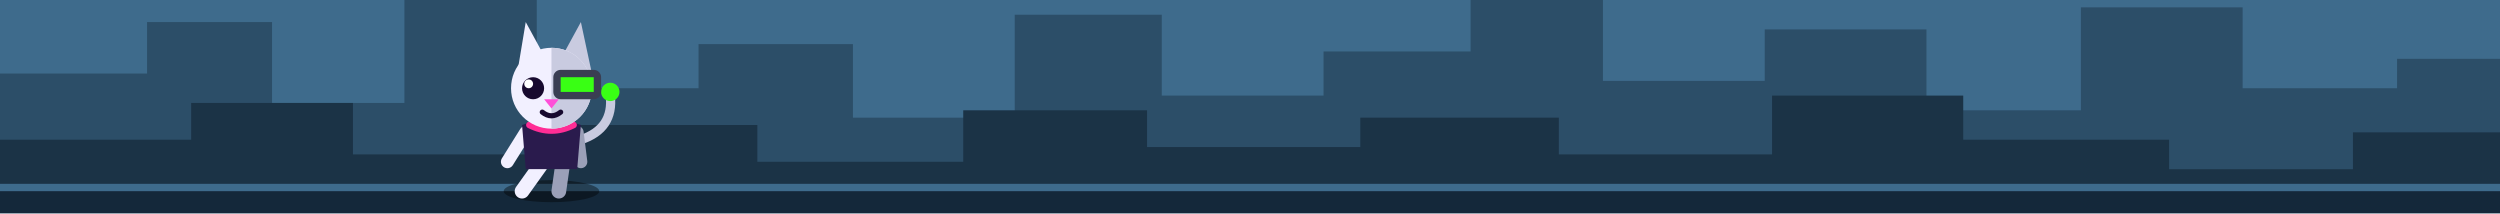
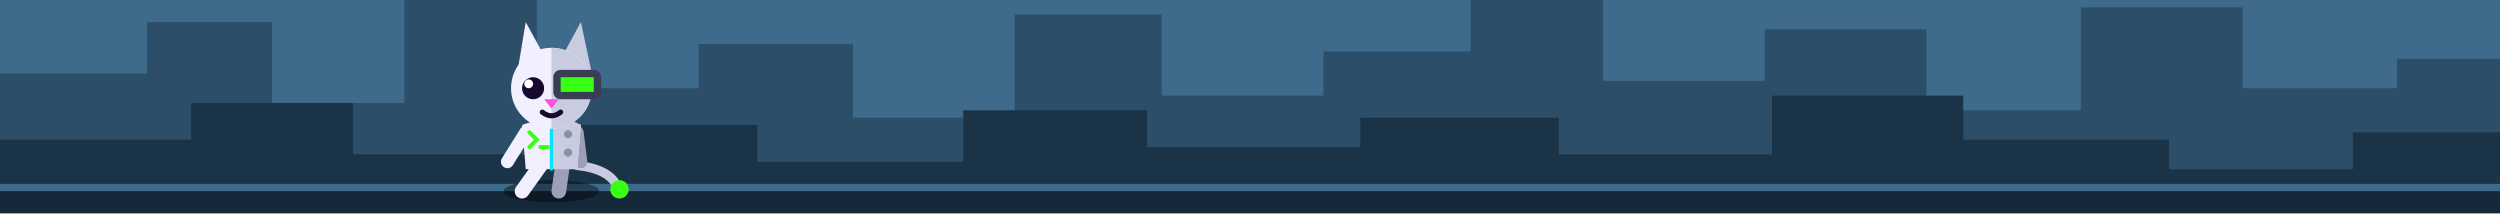
<svg xmlns="http://www.w3.org/2000/svg" width="680" height="58" viewBox="0 0 680 58" role="img">
  <defs>
    <path id="far" d="M0 60 L0 34 L40 34 L40 20 L74 20 L74 42 L110 42 L110 12 L146 12 L146 38 L190 38 L190 26 L232 26 L232 46 L276 46 L276 18 L316 18 L316 40 L360 40 L360 28 L400 28 L400 8 L436 8 L436 36 L480 36 L480 22 L524 22 L524 44 L566 44 L566 16 L610 16 L610 38 L652 38 L652 30 L680 30 L680 60 Z" />
    <path id="near" d="M0 30 L0 18 L52 18 L52 8 L96 8 L96 22 L150 22 L150 14 L206 14 L206 24 L262 24 L262 10 L312 10 L312 20 L370 20 L370 12 L424 12 L424 22 L482 22 L482 6 L534 6 L534 18 L590 18 L590 26 L640 26 L640 16 L680 16 L680 30 Z" />
    <g id="cat">
      <ellipse cx="0" cy="0" rx="13" ry="3" fill="#000000" opacity="0.4" />
-       <path d="M8 -14 Q17 -17 16 -26" stroke="#C9CBE0" stroke-width="2.5" fill="none" stroke-linecap="round" />
-       <circle cx="16" cy="-27" r="2.5" fill="#39FF14" />
+       <path d="M7 -7 Q16 -6 18 -1" stroke="#C9CBE0" stroke-width="2.5" fill="none" stroke-linecap="round" />
+       <circle cx="18.5" cy="-0.5" r="2.5" fill="#39FF14" />
      <line x1="-3" y1="-7" x2="-8" y2="0" stroke="#F2F0FF" stroke-width="4" stroke-linecap="round">
        <animate attributeName="x2" values="-8;-3.0;2;-3.0;-8" dur="0.85s" repeatCount="indefinite" />
      </line>
      <line x1="3" y1="-7" x2="2" y2="0" stroke="#9BA0B8" stroke-width="4" stroke-linecap="round">
        <animate attributeName="x2" values="2;-3.0;-8;-3.0;2" dur="0.85s" repeatCount="indefinite" />
      </line>
      <line x1="-7" y1="-16" x2="-12" y2="-8" stroke="#F2F0FF" stroke-width="3.5" stroke-linecap="round">
        <animate attributeName="x2" values="-12;-10.0;-8;-10.0;-12" dur="0.85s" repeatCount="indefinite" />
      </line>
      <line x1="7" y1="-16" x2="8" y2="-8" stroke="#9BA0B8" stroke-width="3.5" stroke-linecap="round">
        <animate attributeName="x2" values="8;10.0;12;10.0;8" dur="0.85s" repeatCount="indefinite" />
      </line>
-       <path d="M-8 -18 L-7 -6 L7 -6 L8 -18 Q0 -21 -8 -18 Z" fill="#2A1B4D" />
-       <path d="M-6 -18 Q0 -15 6 -18" stroke="#FF2D95" stroke-width="1.8" fill="none" stroke-linecap="round" />
+       <path d="M-8 -18 L-7 -6 L7 -6 L8 -18 Q0 -21 -8 -18 Z" fill="#F2F0FF" />
+       <path d="M0 -19.6 L0 -6 L7 -6 L8 -18 Q4 -20.3 0 -19.6 Z" fill="#C9CBE0" />
+       <path d="M0 -19.6 L0 -6" stroke="#00E5FF" stroke-width="0.9" fill="none" stroke-linecap="round" />
+       <circle cx="4.5" cy="-15.5" r="1.1" fill="#8A8FA6" />
+       <circle cx="4.5" cy="-10.5" r="1.1" fill="#8A8FA6" />
+       <path d="M-6 -16 L-4 -14 L-6 -12" stroke="#39FF14" stroke-width="1.1" fill="none" stroke-linecap="round" />
+       <path d="M-3 -12 L-1 -12" stroke="#39FF14" stroke-width="1.1" fill="none" stroke-linecap="round" />
      <path d="M-9 -34 L-7 -46 L-1 -35 Z" fill="#F2F0FF" />
      <path d="M2 -35 L8 -46 L11 -32 Z" fill="#C9CBE0" />
      <circle cx="0" cy="-28" r="11" fill="#F2F0FF" />
      <path d="M0 -39 C6.08 -39 11 -34.08 11 -28 C11 -21.92 6.08 -17 0 -17 Z" fill="#C9CBE0" />
      <circle cx="-5" cy="-28" r="3" fill="#17092E" />
      <circle cx="-6.2" cy="-29.2" r="1.2" fill="#FFFFFF" />
      <path d="M-2 -25 L2 -25 L0 -22.5 Z" fill="#FF4FD8" />
      <path d="M-2.5 -21.5 Q0 -19.5 2.5 -21.5" stroke="#17092E" stroke-width="1.4" fill="none" stroke-linecap="round" />
      <rect x="0.5" y="-33" width="13" height="8" rx="2" fill="#3A3E52" />
      <rect x="2.5" y="-31" width="9" height="4" fill="#39FF14" />
    </g>
  </defs>
  <rect x="0" y="0" width="680" height="58" fill="#3E6B8C" />
  <g fill="#2C4E68">
    <animateTransform attributeName="transform" type="translate" values="-680 0;0 0" dur="44s" repeatCount="indefinite" />
    <use href="#far" x="0" y="-14" />
    <use href="#far" x="680" y="-14" />
  </g>
  <g>
    <animateTransform attributeName="transform" type="translate" values="-680 0;0 0" dur="19s" repeatCount="indefinite" />
    <use href="#near" x="0" y="20" fill="#1B3346" />
    <use href="#near" x="680" y="20" fill="#1B3346" />
  </g>
  <rect x="0" y="52" width="680" height="6" fill="#14283A" />
  <use href="#cat" transform="translate(150 52)" />
</svg>
